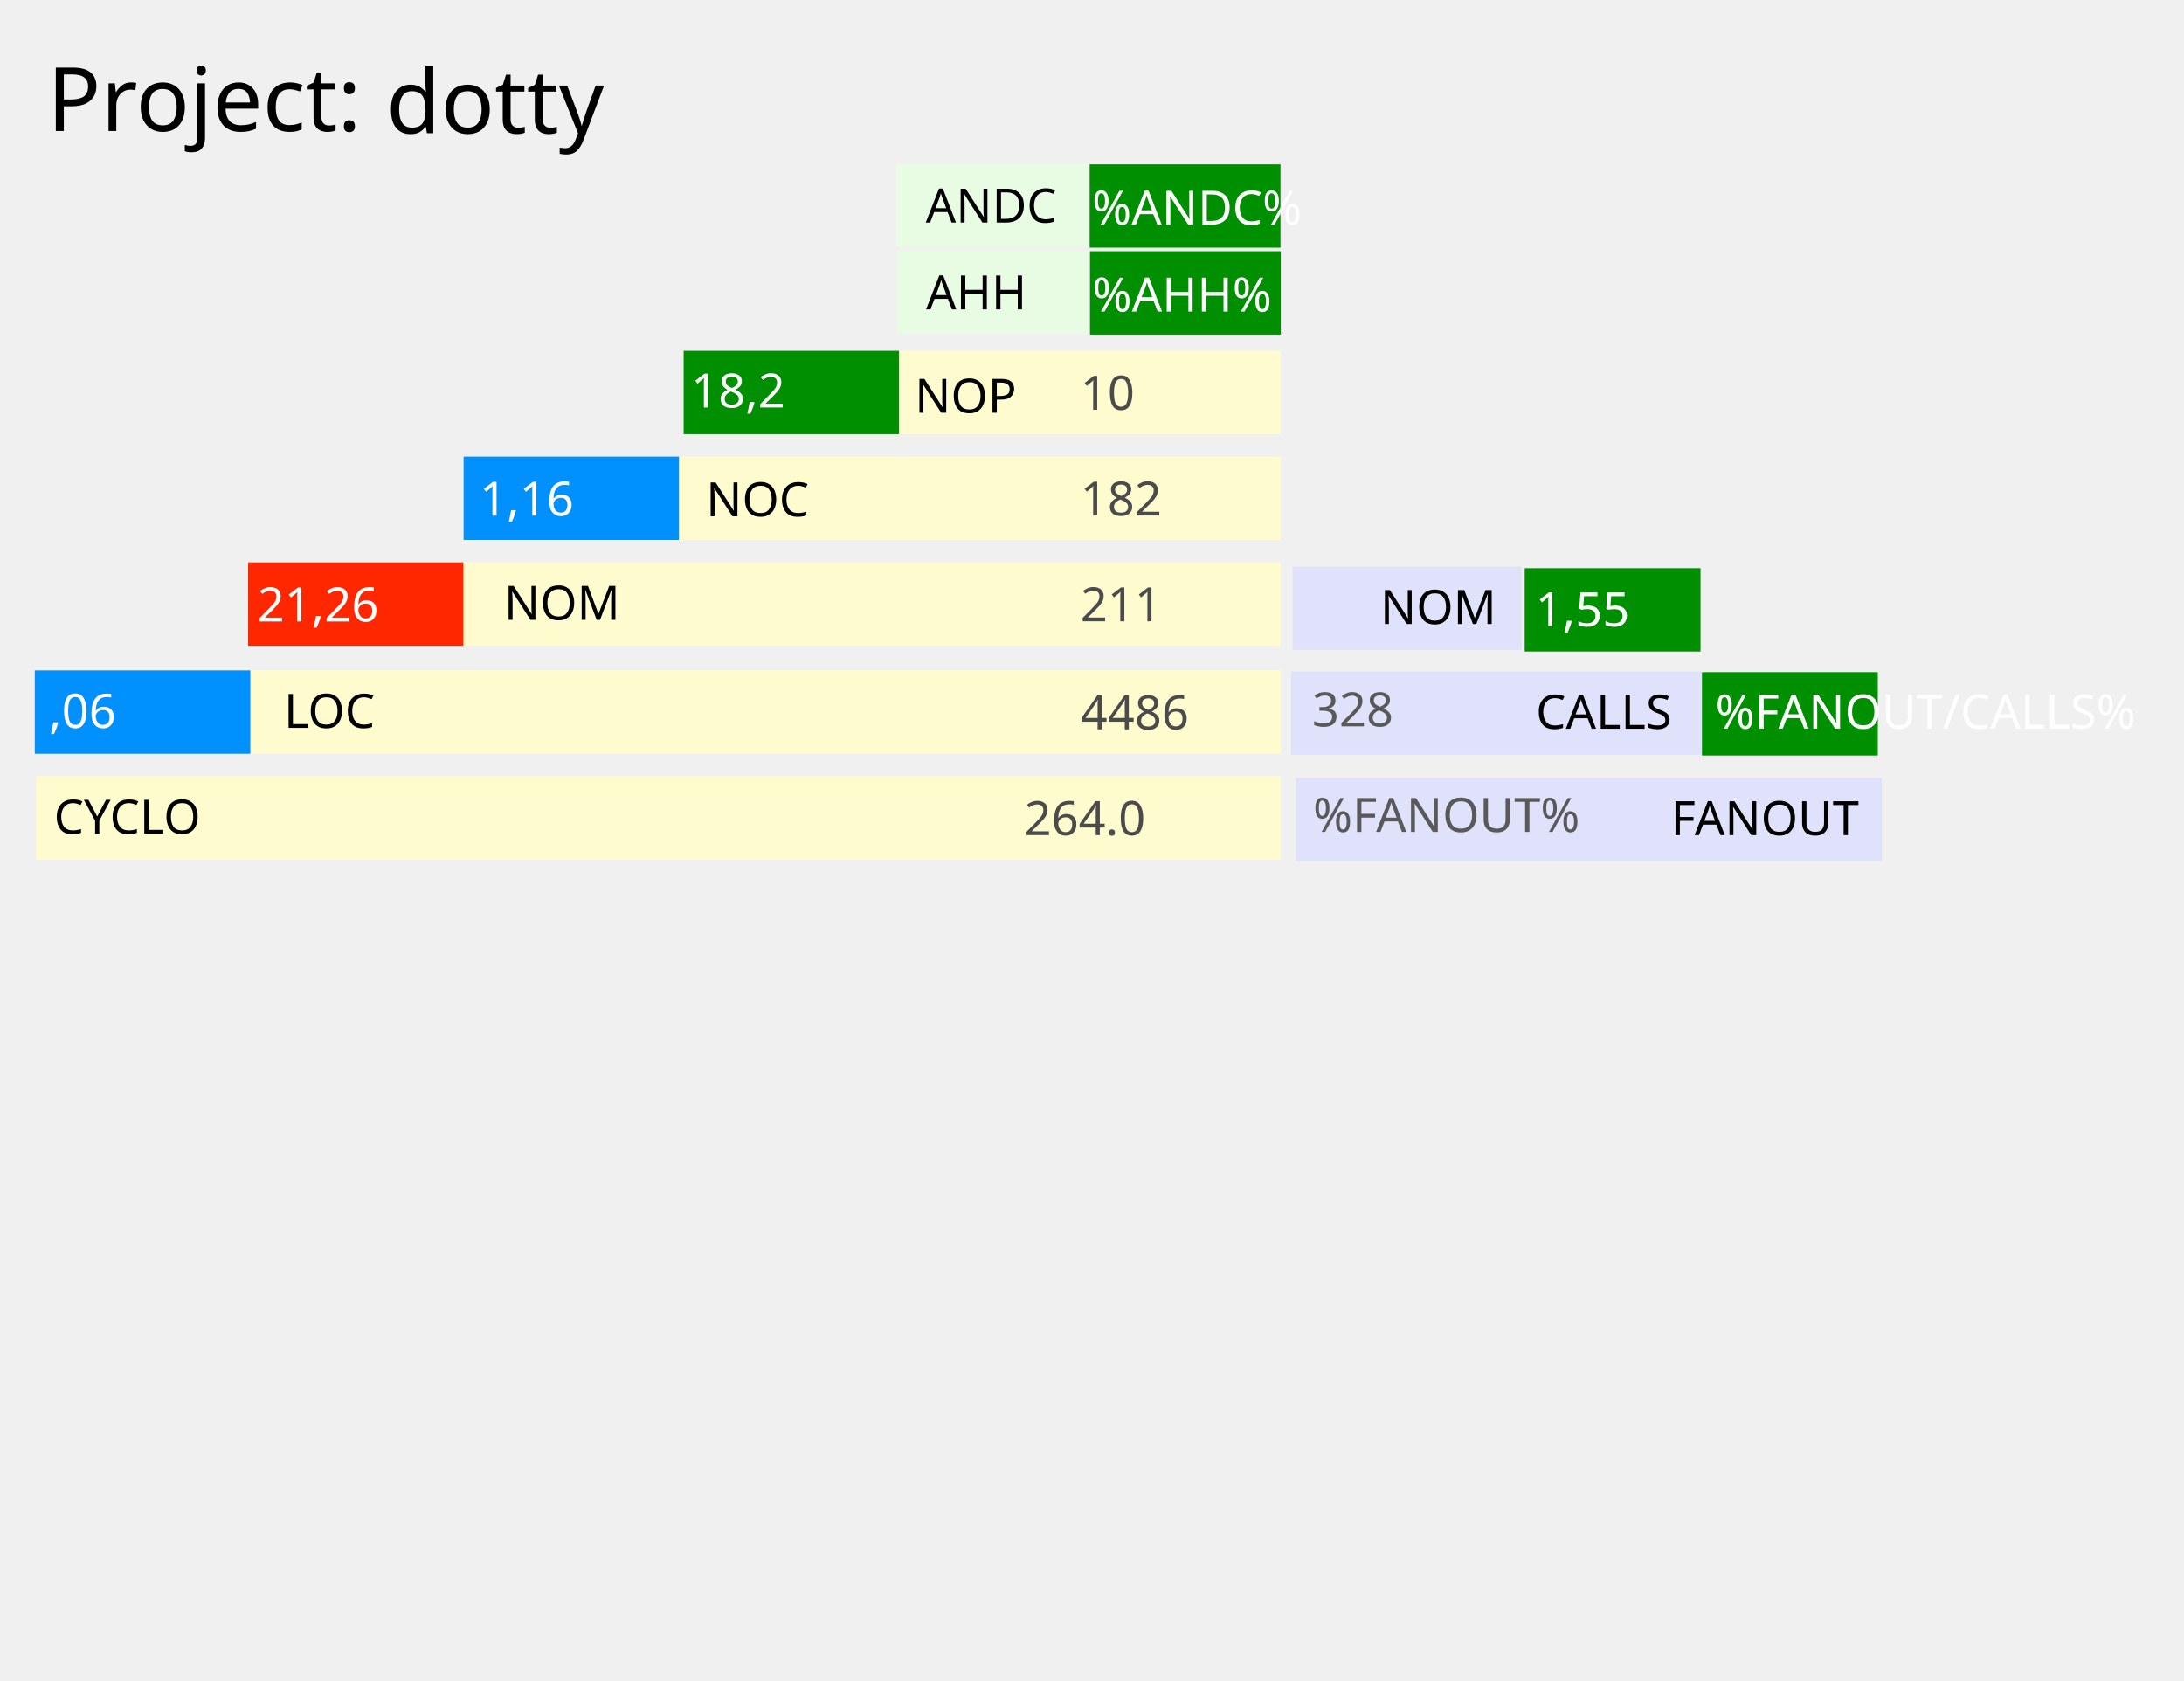
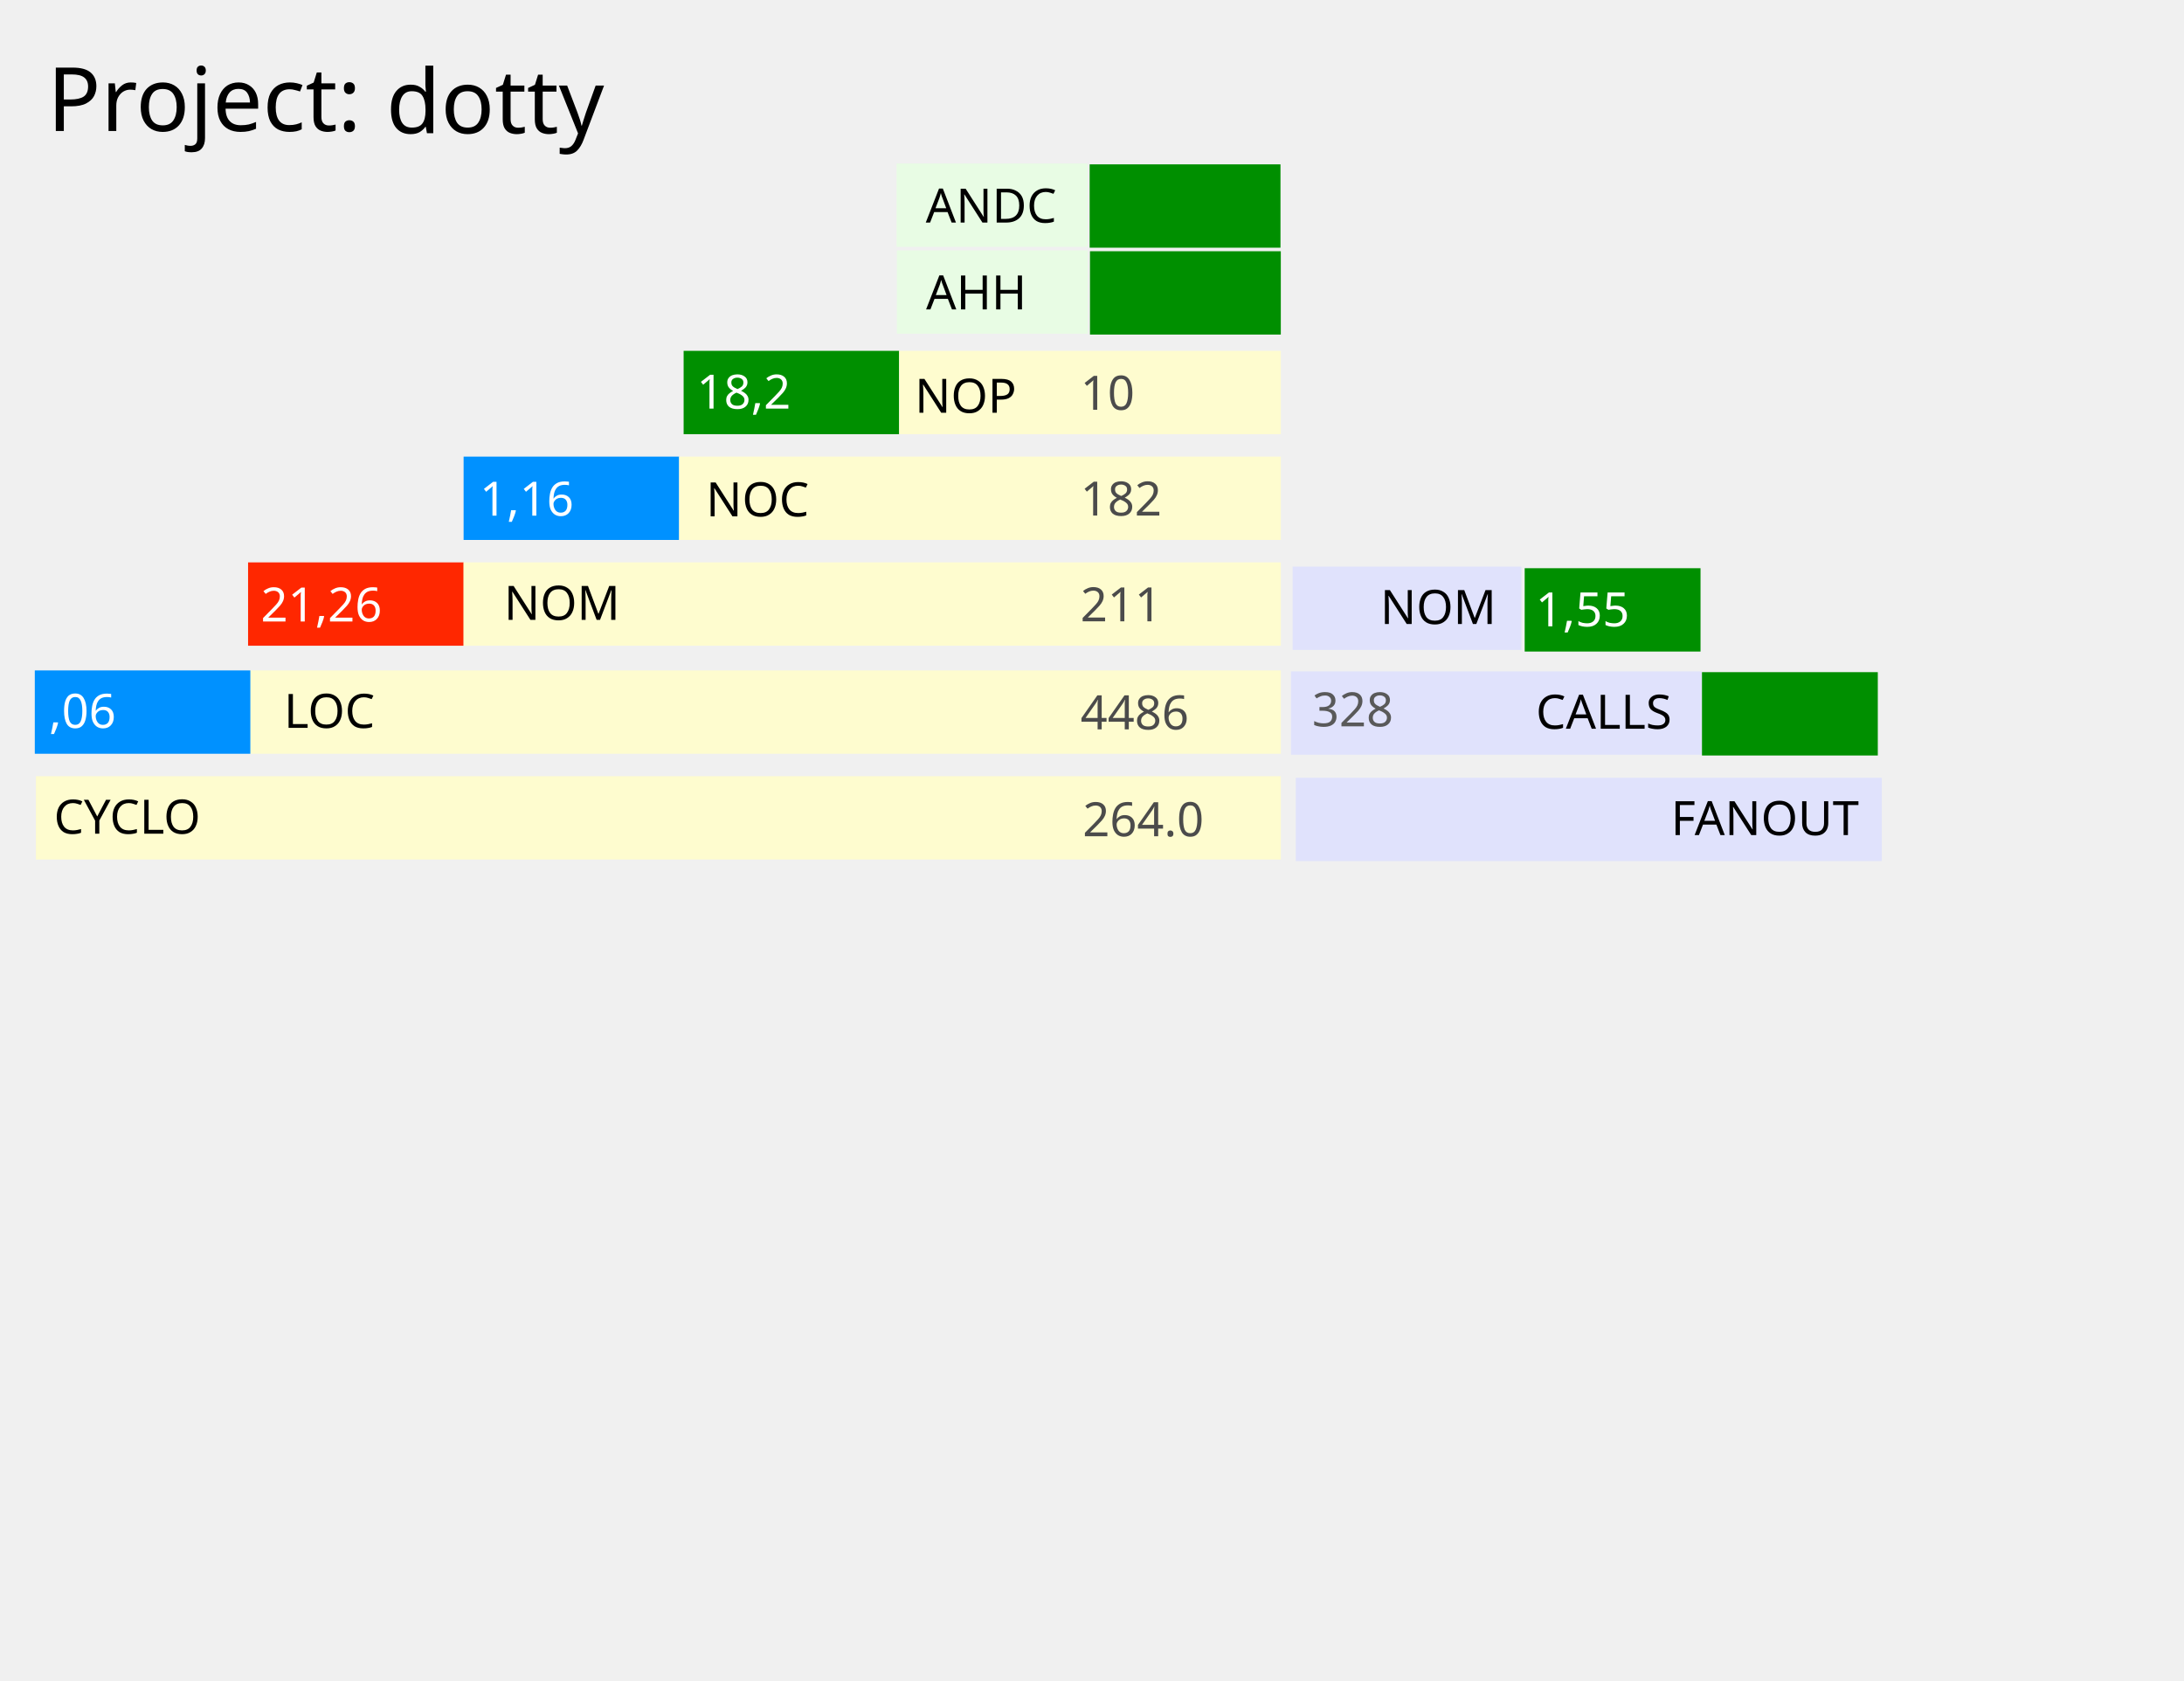
<svg xmlns="http://www.w3.org/2000/svg" xmlns:xlink="http://www.w3.org/1999/xlink" height="200mm" id="svg8" version="1.1" viewBox="0 0 260 200" width="260mm">
  <defs id="defs2">
    <linearGradient id="linearGradient840">
      <stop id="stop836" offset="0" style="stop-color:#000000;stop-opacity:1;" />
      <stop id="stop838" offset="1" style="stop-color:#000000;stop-opacity:0;" />
    </linearGradient>
    <linearGradient gradientUnits="userSpaceOnUse" id="linearGradient842" x1="33.221" x2="113.455" xlink:href="#linearGradient840" y1="-139.545" y2="-139.545" />
  </defs>
  <g id="layer1" transform="translate(0,-97)">
    <rect height="9.919" id="rect826" style="fill:#008f00;fill-opacity:1;stroke:none;stroke-width:0.14;stroke-miterlimit:4;stroke-dasharray:none;stroke-opacity:1" width="25.658" x="81.384" y="138.762" />
    <rect height="9.919" id="rect826-1" style="fill:#fefccf;fill-opacity:1;stroke:none;stroke-width:0.186;stroke-miterlimit:4;stroke-dasharray:none;stroke-opacity:1" width="45.436" x="107.041" y="138.762" />
    <text id="text1141" style="font-style:normal;font-weight:normal;font-size:10.583px;line-height:1.25;font-family:sans-serif;letter-spacing:0px;word-spacing:0px;fill:#000000;fill-opacity:1;stroke:none;stroke-width:0.265" x="108.912" xml:space="preserve" y="146.135">
      <tspan id="tspan1139" style="stroke-width:0.265" x="108.912" y="146.135">
        <tspan id="tspan1137" style="font-size:5.644px;fill:#000000;fill-opacity:1;stroke-width:0.265" x="108.912" y="146.135">NOP</tspan>
      </tspan>
    </text>
    <text id="text1115" style="font-style:normal;font-weight:normal;font-size:10.583px;line-height:1.25;font-family:sans-serif;letter-spacing:0px;word-spacing:0px;fill:#4b4b4b;fill-opacity:1;stroke:none;stroke-width:0.265" x="128.623" xml:space="preserve" y="145.776">
      <tspan id="tspan1113" style="fill:#4b4b4b;fill-opacity:1;stroke-width:0.265" x="128.623" y="145.776">
        <tspan id="tspan1111" style="font-size:5.644px;fill:#4b4b4b;fill-opacity:1;stroke-width:0.265" x="128.623" y="145.776">10</tspan>
      </tspan>
    </text>
    <rect height="9.919" id="rect826-2" style="fill:#0091ff;fill-opacity:1;stroke:none;stroke-width:0.14;stroke-miterlimit:4;stroke-dasharray:none;stroke-opacity:1" width="25.658" x="55.191" y="151.353" />
    <rect height="9.919" id="rect826-1-8" style="fill:#fefccf;fill-opacity:1;stroke:none;stroke-width:0.234;stroke-miterlimit:4;stroke-dasharray:none;stroke-opacity:1" width="71.628" x="80.849" y="151.353" />
    <text id="text1129" style="font-style:normal;font-weight:normal;font-size:10.583px;line-height:1.25;font-family:sans-serif;letter-spacing:0px;word-spacing:0px;fill:#000000;fill-opacity:1;stroke:none;stroke-width:0.265" x="84.056" xml:space="preserve" y="158.459">
      <tspan id="tspan1127" style="stroke-width:0.265" x="84.056" y="158.459">
        <tspan id="tspan1123" style="font-size:5.644px;fill:#000000;fill-opacity:1;stroke-width:0.265" x="84.056" y="158.459">NOC</tspan>
        <tspan dx="0" id="tspan1125" style="font-size:5.644px;fill:#000000;fill-opacity:1;stroke-width:0.265" x="96.668" y="158.459" />
      </tspan>
    </text>
    <text id="text1135" style="font-style:normal;font-weight:normal;font-size:10.583px;line-height:1.25;font-family:sans-serif;letter-spacing:0px;word-spacing:0px;fill:#4b4b4b;fill-opacity:1;stroke:none;stroke-width:0.265" x="128.623" xml:space="preserve" y="158.367">
      <tspan id="tspan1133" style="fill:#4b4b4b;fill-opacity:1;stroke-width:0.265" x="128.623" y="158.367">
        <tspan id="tspan1131" style="font-size:5.644px;fill:#4b4b4b;fill-opacity:1;stroke-width:0.265" x="128.623" y="158.367">182</tspan>
      </tspan>
    </text>
-     <text id="text1177" style="font-style:normal;font-weight:normal;font-size:10.583px;line-height:1.25;font-family:sans-serif;letter-spacing:0px;word-spacing:0px;fill:#ffffff;fill-opacity:1;stroke:none;stroke-width:0.265" x="82.276" xml:space="preserve" y="145.508">
-       <tspan id="tspan1175" style="stroke-width:0.265" x="82.276" y="145.508">
-         <tspan id="tspan1173" style="font-size:5.644px;fill:#ffffff;fill-opacity:1;stroke-width:0.265" x="82.276" y="145.508">18,2</tspan>
+     <text id="text1177" style="font-style:normal;font-weight:normal;font-size:10.583px;line-height:1.25;font-family:sans-serif;letter-spacing:0px;word-spacing:0px;fill:#ffffff;fill-opacity:1;stroke:none;stroke-width:0.265" x="82.944" xml:space="preserve" y="145.642">
+       <tspan id="tspan1175" style="stroke-width:0.265" x="82.944" y="145.642">
+         <tspan id="tspan1173" style="font-size:5.644px;fill:#ffffff;fill-opacity:1;stroke-width:0.265" x="82.944" y="145.642">18,2</tspan>
      </tspan>
    </text>
    <text id="text1121" style="font-style:normal;font-weight:normal;font-size:10.583px;line-height:1.25;font-family:sans-serif;letter-spacing:0px;word-spacing:0px;fill:#ffffff;fill-opacity:1;stroke:none;stroke-width:0.265" x="57.11" xml:space="preserve" y="158.383">
      <tspan id="tspan1119" style="stroke-width:0.265" x="57.11" y="158.383">
        <tspan id="tspan1117" style="font-size:5.644px;fill:#ffffff;fill-opacity:1;stroke-width:0.265" x="57.11" y="158.383">1,16</tspan>
      </tspan>
    </text>
    <rect height="9.919" id="rect826-2-8" style="fill:#ff2700;fill-opacity:1;stroke:none;stroke-width:0.14;stroke-miterlimit:4;stroke-dasharray:none;stroke-opacity:1" width="25.658" x="29.533" y="163.944" />
    <rect height="9.919" id="rect826-1-8-9" style="fill:#fefccf;fill-opacity:1;stroke:none;stroke-width:0.272;stroke-miterlimit:4;stroke-dasharray:none;stroke-opacity:1" width="97.286" x="55.191" y="163.944" />
    <text id="text1159" style="font-style:normal;font-weight:normal;font-size:10.583px;line-height:1.25;font-family:sans-serif;letter-spacing:0px;word-spacing:0px;fill:#000000;fill-opacity:1;stroke:none;stroke-width:0.265" x="60.002" xml:space="preserve" y="170.783">
      <tspan id="tspan1157" style="stroke-width:0.265" x="60.002" y="170.783">
        <tspan id="tspan1155" style="font-size:5.644px;fill:#000000;fill-opacity:1;stroke-width:0.265" x="60.002" y="170.783">NOM</tspan>
      </tspan>
    </text>
    <text id="text1171" style="font-style:normal;font-weight:normal;font-size:10.583px;line-height:1.25;font-family:sans-serif;letter-spacing:0px;word-spacing:0px;fill:#4b4b4b;fill-opacity:1;stroke:none;stroke-width:0.265" x="128.623" xml:space="preserve" y="170.958">
      <tspan id="tspan1169" style="fill:#4b4b4b;fill-opacity:1;stroke-width:0.265" x="128.623" y="170.958">
        <tspan id="tspan1167" style="font-size:5.644px;fill:#4b4b4b;fill-opacity:1;stroke-width:0.265" x="128.623" y="170.958">211</tspan>
      </tspan>
    </text>
-     <text id="text1153" style="font-style:normal;font-weight:normal;font-size:10.583px;line-height:1.25;font-family:sans-serif;letter-spacing:0px;word-spacing:0px;fill:#ffffff;fill-opacity:1;stroke:none;stroke-width:0.265" x="30.65" xml:space="preserve" y="170.974">
-       <tspan id="tspan1151" style="stroke-width:0.265" x="30.65" y="170.974">
-         <tspan id="tspan1149" style="font-size:5.644px;fill:#ffffff;fill-opacity:1;stroke-width:0.265" x="30.65" y="170.974">21,26</tspan>
+     <text id="text1153" style="font-style:normal;font-weight:normal;font-size:10.583px;line-height:1.25;font-family:sans-serif;letter-spacing:0px;word-spacing:0px;fill:#ffffff;fill-opacity:1;stroke:none;stroke-width:0.265" x="31.051" xml:space="preserve" y="170.974">
+       <tspan id="tspan1151" style="stroke-width:0.265" x="31.051" y="170.974">
+         <tspan id="tspan1149" style="font-size:5.644px;fill:#ffffff;fill-opacity:1;stroke-width:0.265" x="31.051" y="170.974">21,26</tspan>
      </tspan>
    </text>
    <rect height="9.919" id="rect826-1-8-9-3" style="fill:#fefccf;fill-opacity:1;stroke:none;stroke-width:0.306;stroke-miterlimit:4;stroke-dasharray:none;stroke-opacity:1" width="122.677" x="29.801" y="176.803" />
    <text id="text1147" style="font-style:normal;font-weight:normal;font-size:10.583px;line-height:1.25;font-family:sans-serif;letter-spacing:0px;word-spacing:0px;fill:#000000;fill-opacity:1;stroke:none;stroke-width:0.265" x="33.81" xml:space="preserve" y="183.642">
      <tspan id="tspan1145" style="stroke-width:0.265" x="33.81" y="183.642">
        <tspan id="tspan1143" style="font-size:5.644px;fill:#000000;fill-opacity:1;stroke-width:0.265" x="33.81" y="183.642">LOC</tspan>
      </tspan>
    </text>
    <text id="text1165" style="font-style:normal;font-weight:normal;font-size:10.583px;line-height:1.25;font-family:sans-serif;letter-spacing:0px;word-spacing:0px;fill:#4b4b4b;fill-opacity:1;stroke:none;stroke-width:0.265" x="128.623" xml:space="preserve" y="183.817">
      <tspan id="tspan1163" style="fill:#4b4b4b;fill-opacity:1;stroke-width:0.265" x="128.623" y="183.817">
        <tspan id="tspan1161" style="font-size:5.644px;fill:#4b4b4b;fill-opacity:1;stroke-width:0.265" x="128.623" y="183.817">4486</tspan>
      </tspan>
    </text>
    <text id="text1199" style="font-style:normal;font-weight:normal;font-size:10.583px;line-height:1.25;font-family:sans-serif;letter-spacing:0px;word-spacing:0px;fill:#000000;fill-opacity:1;stroke:none;stroke-width:0.265" x="5.613" xml:space="preserve" y="112.594">
      <tspan id="tspan1197" style="stroke-width:0.265" x="5.613" y="112.594">
        <tspan id="tspan1195" style="stroke-width:0.265" x="5.613" y="112.594">Project:</tspan>
      </tspan>
    </text>
    <text id="text1205" style="font-style:normal;font-weight:normal;font-size:10.583px;line-height:1.25;font-family:sans-serif;letter-spacing:0px;word-spacing:0px;fill:#000000;fill-opacity:1;stroke:none;stroke-width:0.265" x="45.97" xml:space="preserve" y="112.861">
      <tspan id="tspan1203" style="stroke-width:0.265" x="45.97" y="112.861">
        <tspan id="tspan1201" style="stroke-width:0.265" x="45.97" y="112.861">dotty</tspan>
      </tspan>
    </text>
    <rect height="9.919" id="rect826-2-8-3" style="fill:#0091ff;fill-opacity:1;stroke:none;stroke-width:0.14;stroke-miterlimit:4;stroke-dasharray:none;stroke-opacity:1" width="25.658" x="4.143" y="176.803" />
    <text id="text1153-8" style="font-style:normal;font-weight:normal;font-size:5.644px;line-height:1.25;font-family:sans-serif;letter-spacing:0px;word-spacing:0px;fill:#ffffff;fill-opacity:1;stroke:none;stroke-width:0.265" x="5.834" xml:space="preserve" y="183.64">
      <tspan id="tspan1151-1" style="stroke-width:0.265" x="5.834" y="183.64">,06<tspan id="tspan1149-5" style="font-size:5.644px;fill:#ffffff;fill-opacity:1;stroke-width:0.265" x="5.834" y="183.64" />
      </tspan>
    </text>
    <rect height="9.919" id="rect826-1-8-9-3-9" style="fill:#fefccf;fill-opacity:1;stroke:none;stroke-width:0.336;stroke-miterlimit:4;stroke-dasharray:none;stroke-opacity:1" width="148.201" x="4.276" y="189.394" />
    <text id="text1147-3" style="font-style:normal;font-weight:normal;font-size:5.644px;line-height:1.25;font-family:sans-serif;letter-spacing:0px;word-spacing:0px;fill:#000000;fill-opacity:1;stroke:none;stroke-width:0.265" x="6.415" xml:space="preserve" y="196.233">
      <tspan id="tspan1145-6" style="stroke-width:0.265" x="6.415" y="196.233">CYCLO<tspan id="tspan1143-7" style="font-size:5.644px;fill:#000000;fill-opacity:1;stroke-width:0.265" x="6.415" y="196.233" />
      </tspan>
    </text>
-     <text id="text1165-5" style="font-style:normal;font-weight:normal;font-size:10.583px;line-height:1.25;font-family:sans-serif;letter-spacing:0px;word-spacing:0px;fill:#4b4b4b;fill-opacity:1;stroke:none;stroke-width:0.265" x="121.941" xml:space="preserve" y="196.408">
-       <tspan id="tspan1163-8" style="fill:#4b4b4b;fill-opacity:1;stroke-width:0.265" x="121.941" y="196.408">
-         <tspan id="tspan1161-8" style="font-size:5.644px;fill:#4b4b4b;fill-opacity:1;stroke-width:0.265" x="121.941" y="196.408">264.0</tspan>
+     <text id="text1165-5" style="font-style:normal;font-weight:normal;font-size:10.583px;line-height:1.25;font-family:sans-serif;letter-spacing:0px;word-spacing:0px;fill:#4b4b4b;fill-opacity:1;stroke:none;stroke-width:0.265" x="128.89" xml:space="preserve" y="196.541">
+       <tspan id="tspan1163-8" style="fill:#4b4b4b;fill-opacity:1;stroke-width:0.265" x="128.89" y="196.541">
+         <tspan id="tspan1161-8" style="font-size:5.644px;fill:#4b4b4b;fill-opacity:1;stroke-width:0.265" x="128.89" y="196.541">264.0</tspan>
      </tspan>
    </text>
    <rect height="9.919" id="rect826-1-7" style="fill:#008f00;fill-opacity:1;stroke:none;stroke-width:0.132;stroke-miterlimit:4;stroke-dasharray:none;stroke-opacity:1" width="22.718" x="129.759" y="126.905" />
    <rect height="9.919" id="rect826-1-7-6" style="fill:#e8fce4;fill-opacity:1;stroke:none;stroke-width:0.132;stroke-miterlimit:4;stroke-dasharray:none;stroke-opacity:1" width="22.718" x="106.774" y="126.801" />
    <text id="text4037" style="font-style:normal;font-weight:normal;font-size:5.644px;line-height:1.25;font-family:sans-serif;letter-spacing:0px;word-spacing:0px;fill:#000000;fill-opacity:1;stroke:none;stroke-width:0.265" x="110.249" xml:space="preserve" y="133.832">
      <tspan id="tspan4035" style="stroke-width:0.265" x="110.249" y="133.832">AHH</tspan>
    </text>
    <text id="text4037-7" style="font-style:normal;font-weight:normal;font-size:5.644px;line-height:1.25;font-family:sans-serif;letter-spacing:0px;word-spacing:0px;fill:#ffffff;fill-opacity:1;stroke:none;stroke-width:0.265" x="130.055" xml:space="preserve" y="134.085">
-       <tspan id="tspan4035-5" style="fill:#ffffff;fill-opacity:1;stroke-width:0.265" x="130.055" y="134.085">%AHH%</tspan>
+       <tspan id="tspan4035-5" style="fill:#ffffff;fill-opacity:1;stroke-width:0.265" x="130.055" y="134.085" />
    </text>
    <rect height="9.919" id="rect826-1-7-2" style="fill:#008f00;fill-opacity:1;stroke:none;stroke-width:0.132;stroke-miterlimit:4;stroke-dasharray:none;stroke-opacity:1" width="22.718" x="129.72" y="116.564" />
    <rect height="9.919" id="rect826-1-7-6-3" style="fill:#e8fce4;fill-opacity:1;stroke:none;stroke-width:0.132;stroke-miterlimit:4;stroke-dasharray:none;stroke-opacity:1" width="22.718" x="106.735" y="116.459" />
    <text id="text4037-2" style="font-style:normal;font-weight:normal;font-size:5.644px;line-height:1.25;font-family:sans-serif;letter-spacing:0px;word-spacing:0px;fill:#000000;fill-opacity:1;stroke:none;stroke-width:0.265" x="110.21" xml:space="preserve" y="123.49">
      <tspan id="tspan4035-0" style="stroke-width:0.265" x="110.21" y="123.49">ANDC</tspan>
    </text>
    <text id="text4037-7-3" style="font-style:normal;font-weight:normal;font-size:5.644px;line-height:1.25;font-family:sans-serif;letter-spacing:0px;word-spacing:0px;fill:#ffffff;fill-opacity:1;stroke:none;stroke-width:0.265" x="130.016" xml:space="preserve" y="123.743">
-       <tspan id="tspan4035-5-6" style="fill:#ffffff;fill-opacity:1;stroke-width:0.265" x="130.016" y="123.743">%ANDC%</tspan>
+       <tspan id="tspan4035-5-6" style="fill:#ffffff;fill-opacity:1;stroke-width:0.265" x="130.016" y="123.743" />
    </text>
    <rect height="9.919" id="rect826-1-8-9-3-8" style="fill:#e0e2fc;fill-opacity:1;stroke:none;stroke-width:0.193;stroke-miterlimit:4;stroke-dasharray:none;stroke-opacity:1" width="48.895" x="153.695" y="176.92" />
    <rect height="9.919" id="rect826-1-8-9-3-8-5" style="fill:#e0e2fc;fill-opacity:1;stroke:none;stroke-width:0.144;stroke-miterlimit:4;stroke-dasharray:none;stroke-opacity:1" width="27.238" x="153.884" y="164.447" />
    <rect height="9.919" id="rect826-1-8-9-3-8-5-0" style="fill:#e0e2fc;fill-opacity:1;stroke:none;stroke-width:0.231;stroke-miterlimit:4;stroke-dasharray:none;stroke-opacity:1" width="69.76" x="154.262" y="189.582" />
    <text id="text1159-9" style="font-style:normal;font-weight:normal;font-size:10.583px;line-height:1.25;font-family:sans-serif;letter-spacing:0px;word-spacing:0px;fill:#000000;fill-opacity:1;stroke:none;stroke-width:0.265" x="164.325" xml:space="preserve" y="171.272">
      <tspan id="tspan1157-2" style="stroke-width:0.265" x="164.325" y="171.272">
        <tspan id="tspan1155-5" style="font-size:5.644px;fill:#000000;fill-opacity:1;stroke-width:0.265" x="164.325" y="171.272">NOM</tspan>
      </tspan>
    </text>
    <text id="text1159-9-1" style="font-style:normal;font-weight:normal;font-size:10.583px;line-height:1.25;font-family:sans-serif;letter-spacing:0px;word-spacing:0px;fill:#000000;fill-opacity:1;stroke:none;stroke-width:0.265" x="182.845" xml:space="preserve" y="183.745">
      <tspan id="tspan1157-2-7" style="font-size:5.644px;stroke-width:0.265" x="182.845" y="183.745">CALLS</tspan>
    </text>
    <text id="text1159-9-1-7" style="font-style:normal;font-weight:normal;font-size:10.583px;line-height:1.25;font-family:sans-serif;letter-spacing:0px;word-spacing:0px;fill:#000000;fill-opacity:1;stroke:none;stroke-width:0.265" x="198.92" xml:space="preserve" y="196.407">
      <tspan id="tspan1157-2-7-8" style="font-size:5.644px;stroke-width:0.265" x="198.92" y="196.407">FANOUT</tspan>
    </text>
    <rect height="9.919" id="rect826-24" style="fill:#008f00;fill-opacity:1;stroke:none;stroke-width:0.126;stroke-miterlimit:4;stroke-dasharray:none;stroke-opacity:1" width="20.933" x="181.51" y="164.636" />
    <rect height="9.919" id="rect826-24-4" style="fill:#008f00;fill-opacity:1;stroke:none;stroke-width:0.126;stroke-miterlimit:4;stroke-dasharray:none;stroke-opacity:1" width="20.933" x="202.615" y="177.009" />
    <text id="text1159-9-1-9" style="font-style:normal;font-weight:normal;font-size:10.583px;line-height:1.25;font-family:sans-serif;letter-spacing:0px;word-spacing:0px;fill:#000000;fill-opacity:1;stroke:none;stroke-width:0.265" x="156.202" xml:space="preserve" y="183.461">
      <tspan id="tspan1157-2-7-7" style="font-size:5.644px;fill:#595959;fill-opacity:1;stroke-width:0.265" x="156.202" y="183.461">328</tspan>
    </text>
    <text id="text1159-9-1-9-3" style="font-style:normal;font-weight:normal;font-size:10.583px;line-height:1.25;font-family:sans-serif;letter-spacing:0px;word-spacing:0px;fill:#000000;fill-opacity:1;stroke:none;stroke-width:0.265" x="156.316" xml:space="preserve" y="196.022">
-       <tspan id="tspan1157-2-7-7-3" style="font-size:5.644px;fill:#595959;fill-opacity:1;stroke-width:0.265" x="156.316" y="196.022">%FANOUT%</tspan>
+       <tspan id="tspan1157-2-7-7-3" style="font-size:5.644px;fill:#595959;fill-opacity:1;stroke-width:0.265" x="156.316" y="196.022" />
    </text>
    <text id="text4037-7-3-7" style="font-style:normal;font-weight:normal;font-size:5.644px;line-height:1.25;font-family:sans-serif;letter-spacing:0px;word-spacing:0px;fill:#ffffff;fill-opacity:1;stroke:none;stroke-width:0.265" x="204.206" xml:space="preserve" y="183.728">
-       <tspan id="tspan4035-5-6-8" style="fill:#ffffff;fill-opacity:1;stroke-width:0.265" x="204.206" y="183.728">%FANOUT/CALLS%</tspan>
+       <tspan id="tspan4035-5-6-8" style="fill:#ffffff;fill-opacity:1;stroke-width:0.265" x="204.206" y="183.728" />
    </text>
    <text id="text4037-7-3-7-2" style="font-style:normal;font-weight:normal;font-size:5.644px;line-height:1.25;font-family:sans-serif;letter-spacing:0px;word-spacing:0px;fill:#ffffff;fill-opacity:1;stroke:none;stroke-width:0.265" x="182.806" xml:space="preserve" y="171.557">
      <tspan id="tspan4035-5-6-8-8" style="fill:#ffffff;fill-opacity:1;stroke-width:0.265" x="182.806" y="171.557">1,55</tspan>
    </text>
  </g>
</svg>
